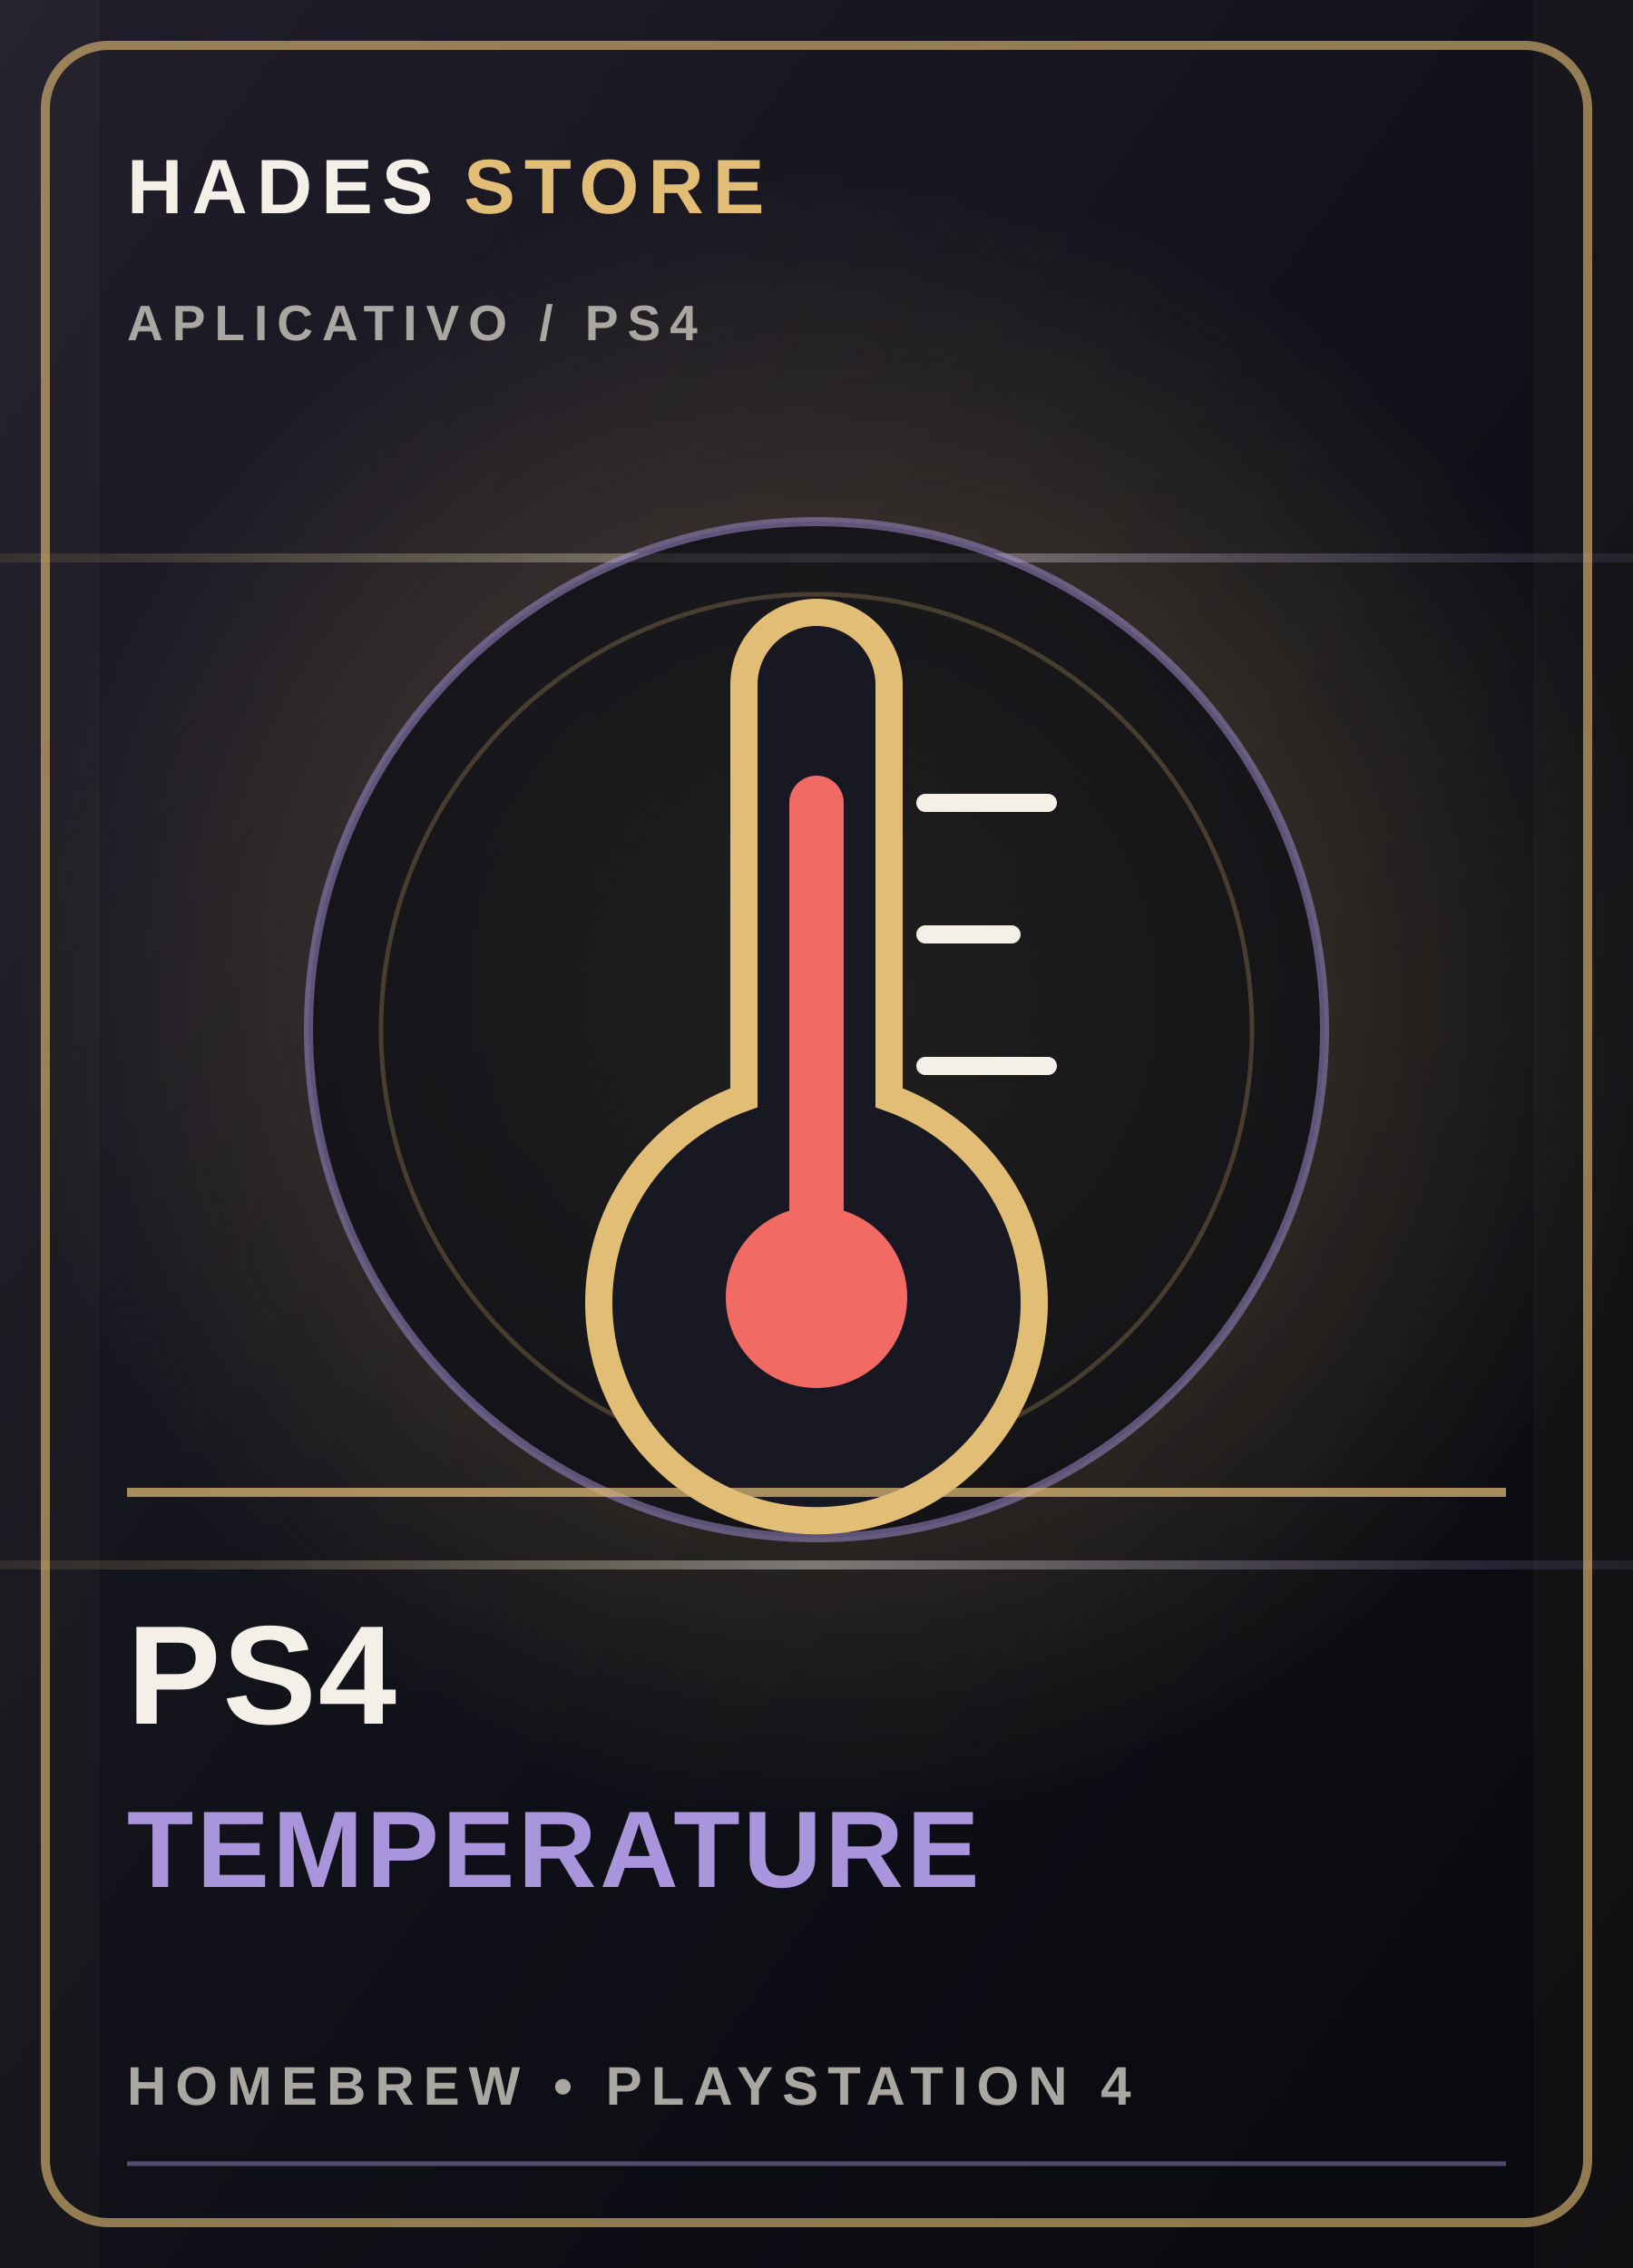
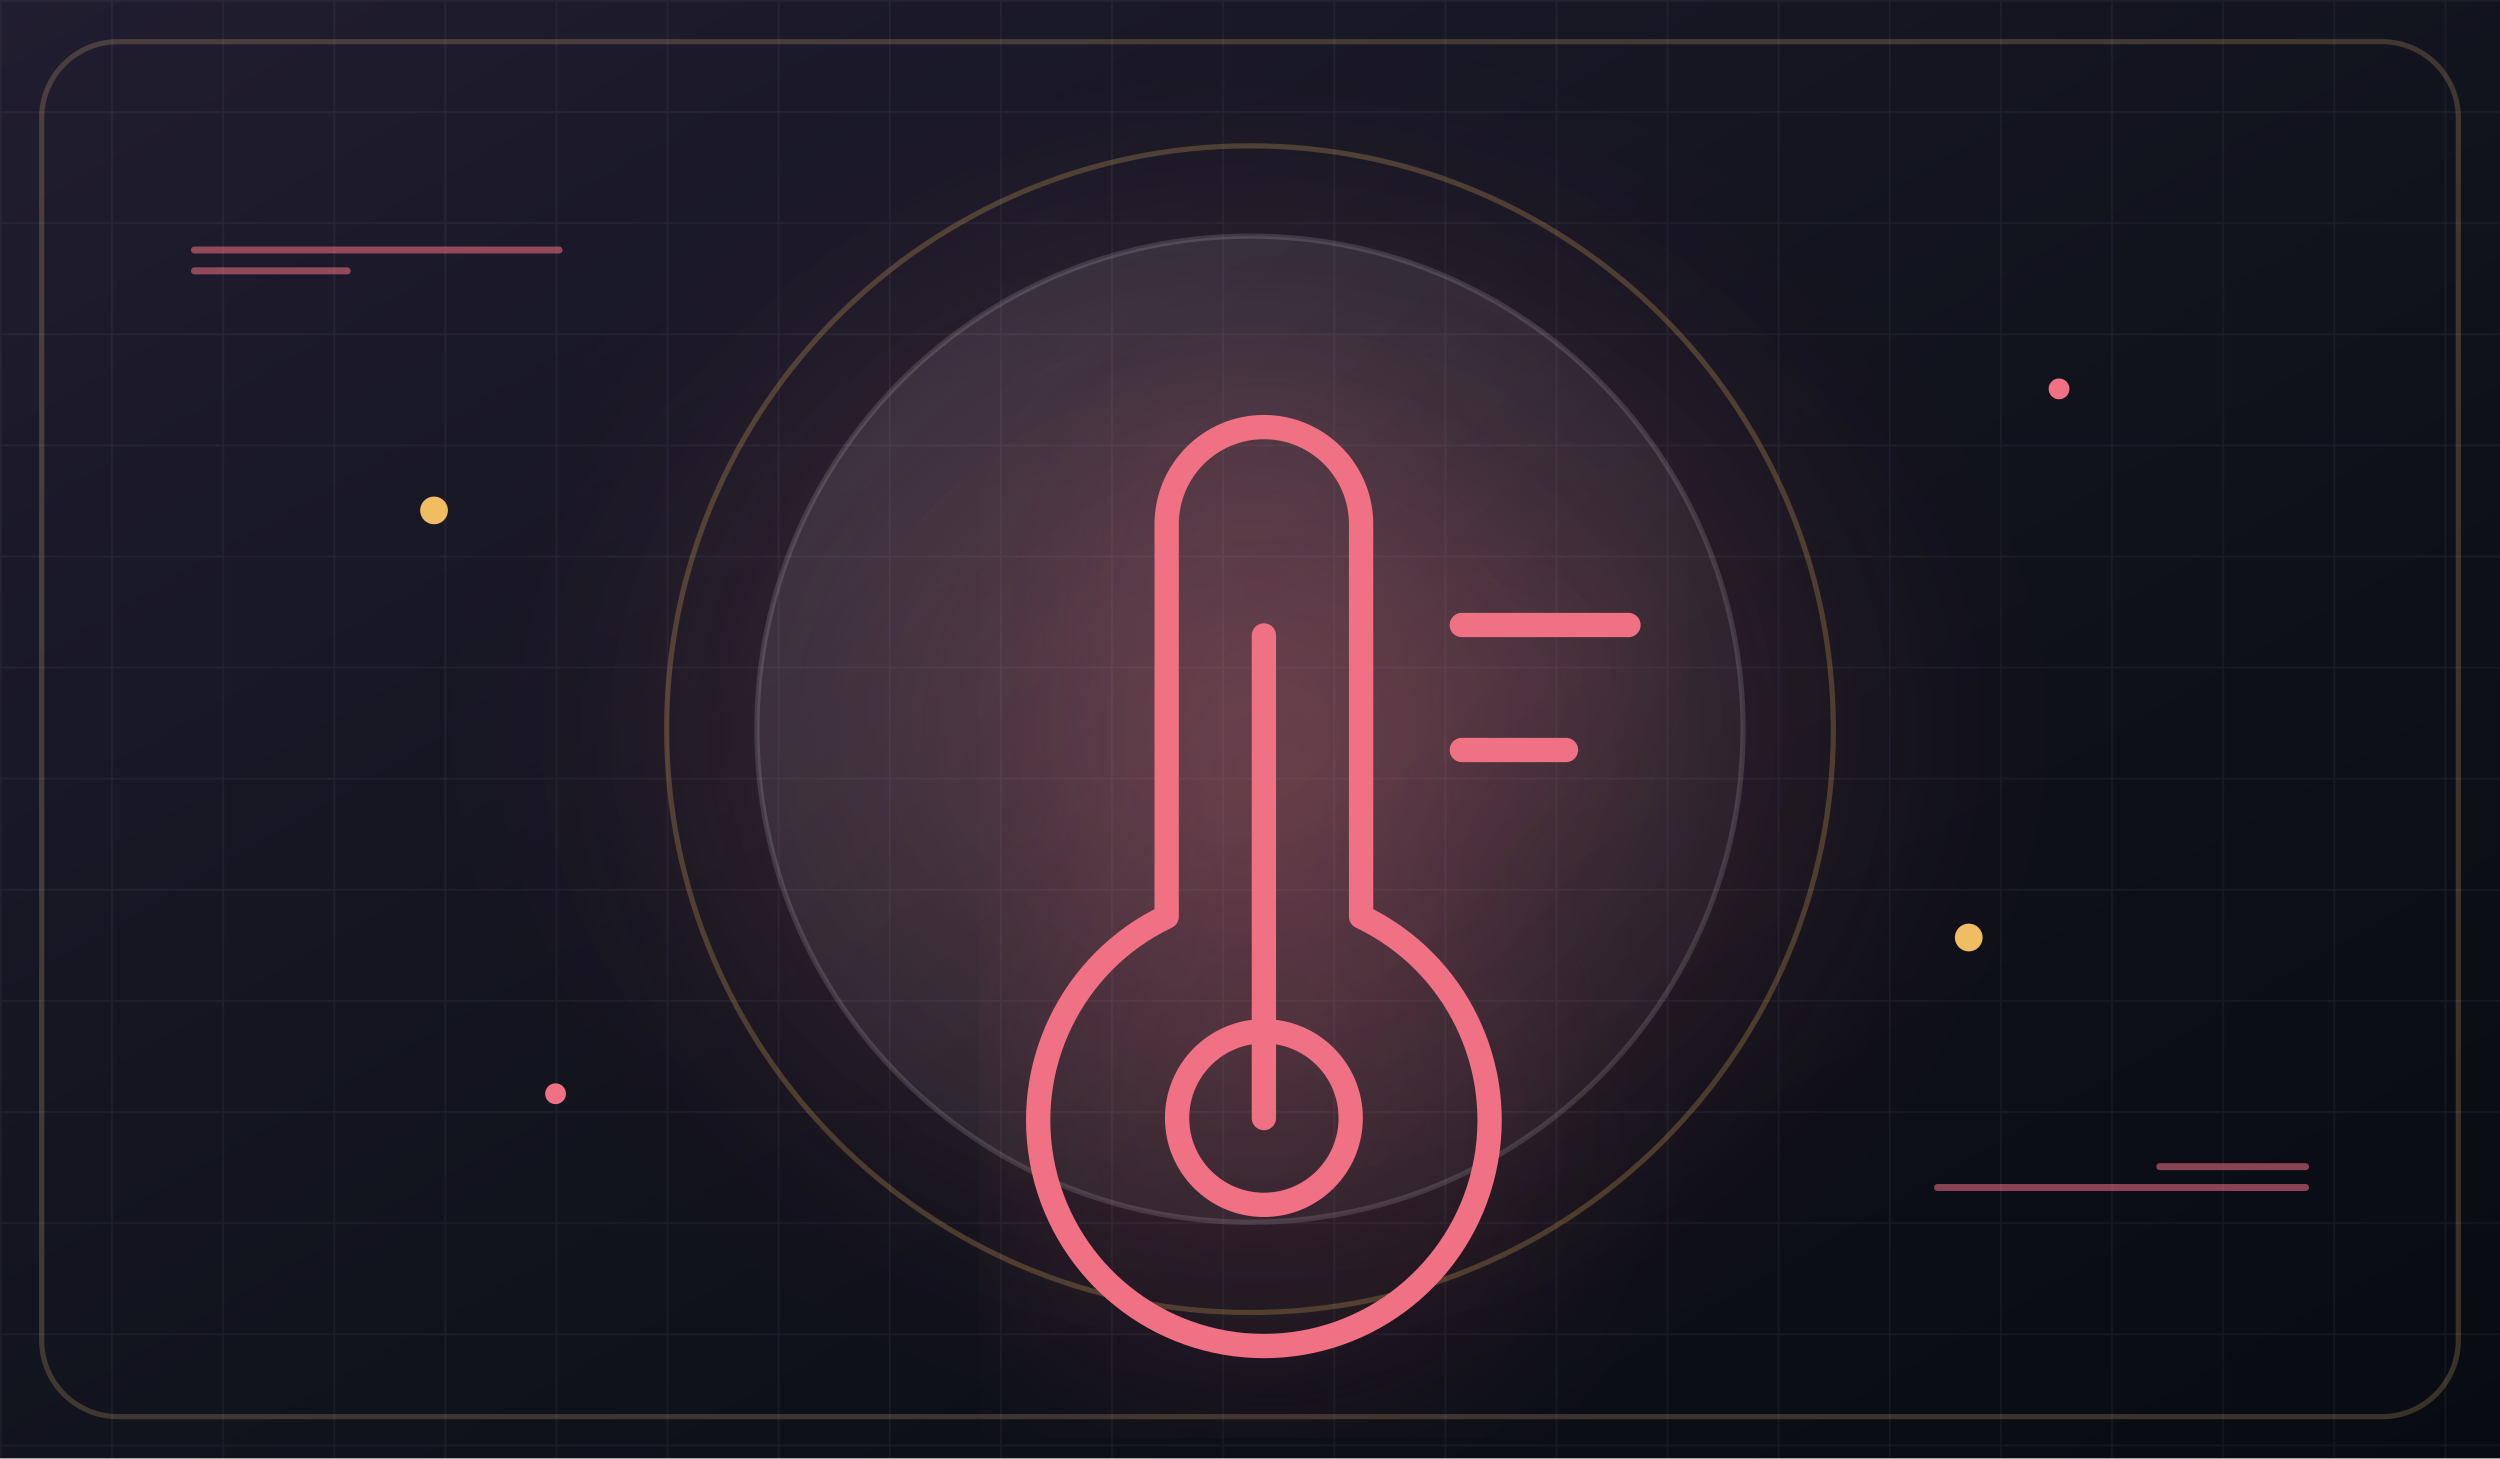
- <svg xmlns="http://www.w3.org/2000/svg" viewBox="0 0 360 500" role="img" aria-labelledby="title desc">
+ <svg xmlns="http://www.w3.org/2000/svg" viewBox="0 0 720 420" role="img" aria-label="Ilustração estilizada HADES Store">
  <defs>
-     <linearGradient id="bg-cover-12" x1="0" y1="0" x2="1" y2="1">
-       <stop stop-color="#211e2b" />
-       <stop offset=".52" stop-color="#101118" />
-       <stop offset="1" stop-color="#08090e" />
+     <linearGradient id="bg" x1="0" y1="0" x2="1" y2="1">
+       <stop stop-color="#211d30" />
+       <stop offset=".52" stop-color="#11131d" />
+       <stop offset="1" stop-color="#090b12" />
    </linearGradient>
-     <radialGradient id="glow-cover-12">
-       <stop stop-color="#e2bd76" stop-opacity=".34" />
-       <stop offset="1" stop-color="#e2bd76" stop-opacity="0" />
+     <radialGradient id="glow">
+       <stop stop-color="#f07183" stop-opacity=".32" />
+       <stop offset="1" stop-color="#f07183" stop-opacity="0" />
    </radialGradient>
-     <linearGradient id="foil-cover-12" x1="0" y1="0" x2="1" y2="0">
-       <stop stop-color="#e2bd76" stop-opacity=".1" />
-       <stop offset=".5" stop-color="#f4f0e8" stop-opacity=".42" />
-       <stop offset="1" stop-color="#a995db" stop-opacity=".1" />
+     <linearGradient id="glass" x1="0" y1="0" x2="1" y2="1">
+       <stop stop-color="#fff" stop-opacity=".1" />
+       <stop offset="1" stop-color="#fff" stop-opacity=".015" />
    </linearGradient>
+     <pattern id="grid" width="32" height="32" patternUnits="userSpaceOnUse">
+       <path d="M32 0H0v32" fill="none" stroke="#d9d5ec" stroke-opacity=".055" stroke-width="1" />
+     </pattern>
+     <filter id="soft">
+       <feGaussianBlur stdDeviation="24" />
+     </filter>
  </defs>
-   <rect width="360" height="500" fill="url(#bg-cover-12)" />
-   <circle cx="185" cy="220" r="183" fill="url(#glow-cover-12)" />
-   <path d="M0 123h360M0 345h360" stroke="url(#foil-cover-12)" stroke-width="2" />
-   <path d="M0 0h22v500H0zm338 0h22v500h-22z" fill="#e2bd76" opacity=".035" />
-   <rect x="10" y="10" width="340" height="480" rx="14" fill="none" stroke="#e2bd76" stroke-opacity=".62" stroke-width="2" />
-   <text x="28" y="47" fill="#f4f0e8" font-family="Arial,sans-serif" font-size="17" font-weight="800" letter-spacing="2">HADES <tspan fill="#e2bd76">STORE</tspan>
-   </text>
-   <text x="28" y="75" fill="#aaa6a1" font-family="Arial,sans-serif" font-size="11" font-weight="700" letter-spacing="2">APLICATIVO  /  PS4</text>
-   <circle cx="180" cy="227" r="112" fill="#0c0d14" fill-opacity=".72" stroke="#a995db" stroke-opacity=".5" stroke-width="2" />
-   <circle cx="180" cy="227" r="96" fill="none" stroke="#e2bd76" stroke-opacity=".24" stroke-width="1" />
-   <g color="#e2bd76">
-     <path d="M164 151a16 16 0 0 1 32 0v91a48 48 0 1 1-32 0z" fill="#171821" stroke="currentColor" stroke-width="6" />
-     <path d="M180 177v113" stroke="#f16a63" stroke-width="12" stroke-linecap="round" />
-     <circle cx="180" cy="286" r="20" fill="#f16a63" />
-     <path d="M204 177h27m-27 29h19m-19 29h27" stroke="#f4f0e8" stroke-width="4" stroke-linecap="round" />
+   <rect width="720" height="420" fill="url(#bg)" />
+   <rect width="720" height="420" fill="url(#grid)" />
+   <ellipse cx="360" cy="210" rx="205" ry="175" fill="url(#glow)" filter="url(#soft)" />
+   <circle cx="360" cy="210" r="168" fill="none" stroke="#f0bd62" stroke-opacity=".24" stroke-width="1.5" />
+   <circle cx="360" cy="210" r="142" fill="url(#glass)" stroke="#fff" stroke-opacity=".13" stroke-width="1.5" />
+   <path d="M56 72h105M56 78h44M558 342h106M622 336h42" stroke="#f07183" stroke-opacity=".55" stroke-width="2" stroke-linecap="round" />
+   <g fill="none" stroke="#f07183" stroke-width="12" stroke-linecap="round" stroke-linejoin="round" filter="url(#soft)" opacity=".25">
+     <path d="M336 151a28 28 0 0 1 56 0v113a65 65 0 1 1-56 0z" />
+     <path d="M364 183v139" />
+     <circle cx="364" cy="322" r="25" />
+     <path d="M421 180h48m-48 36h30" />
  </g>
-   <path d="M28 329h304" stroke="#e2bd76" stroke-opacity=".72" stroke-width="2" />
-   <text x="28" y="380" fill="#f4f0e8" font-family="Arial,sans-serif" font-size="31" font-weight="900" letter-spacing=".4">PS4</text>
-   <text x="28" y="416" fill="#a995db" font-family="Arial,sans-serif" font-size="24" font-weight="800" letter-spacing=".7">TEMPERATURE</text>
-   <text x="28" y="464" fill="#aaa6a1" font-family="Arial,sans-serif" font-size="12" font-weight="700" letter-spacing="2">HOMEBREW  •  PLAYSTATION 4</text>
-   <path d="M28 477h304" stroke="#a995db" stroke-opacity=".45" />
+   <g fill="none" stroke="#f07183" stroke-width="7" stroke-linecap="round" stroke-linejoin="round">
+     <path d="M336 151a28 28 0 0 1 56 0v113a65 65 0 1 1-56 0z" />
+     <path d="M364 183v139" />
+     <circle cx="364" cy="322" r="25" />
+     <path d="M421 180h48m-48 36h30" />
+   </g>
+   <circle cx="125" cy="147" r="4" fill="#f0bd62" />
+   <circle cx="593" cy="112" r="3" fill="#f07183" />
+   <circle cx="567" cy="270" r="4" fill="#f0bd62" />
+   <circle cx="160" cy="315" r="3" fill="#f07183" />
+   <rect x="12" y="12" width="696" height="396" rx="22" fill="none" stroke="#e2bd76" stroke-opacity=".22" stroke-width="1.5" />
</svg>
